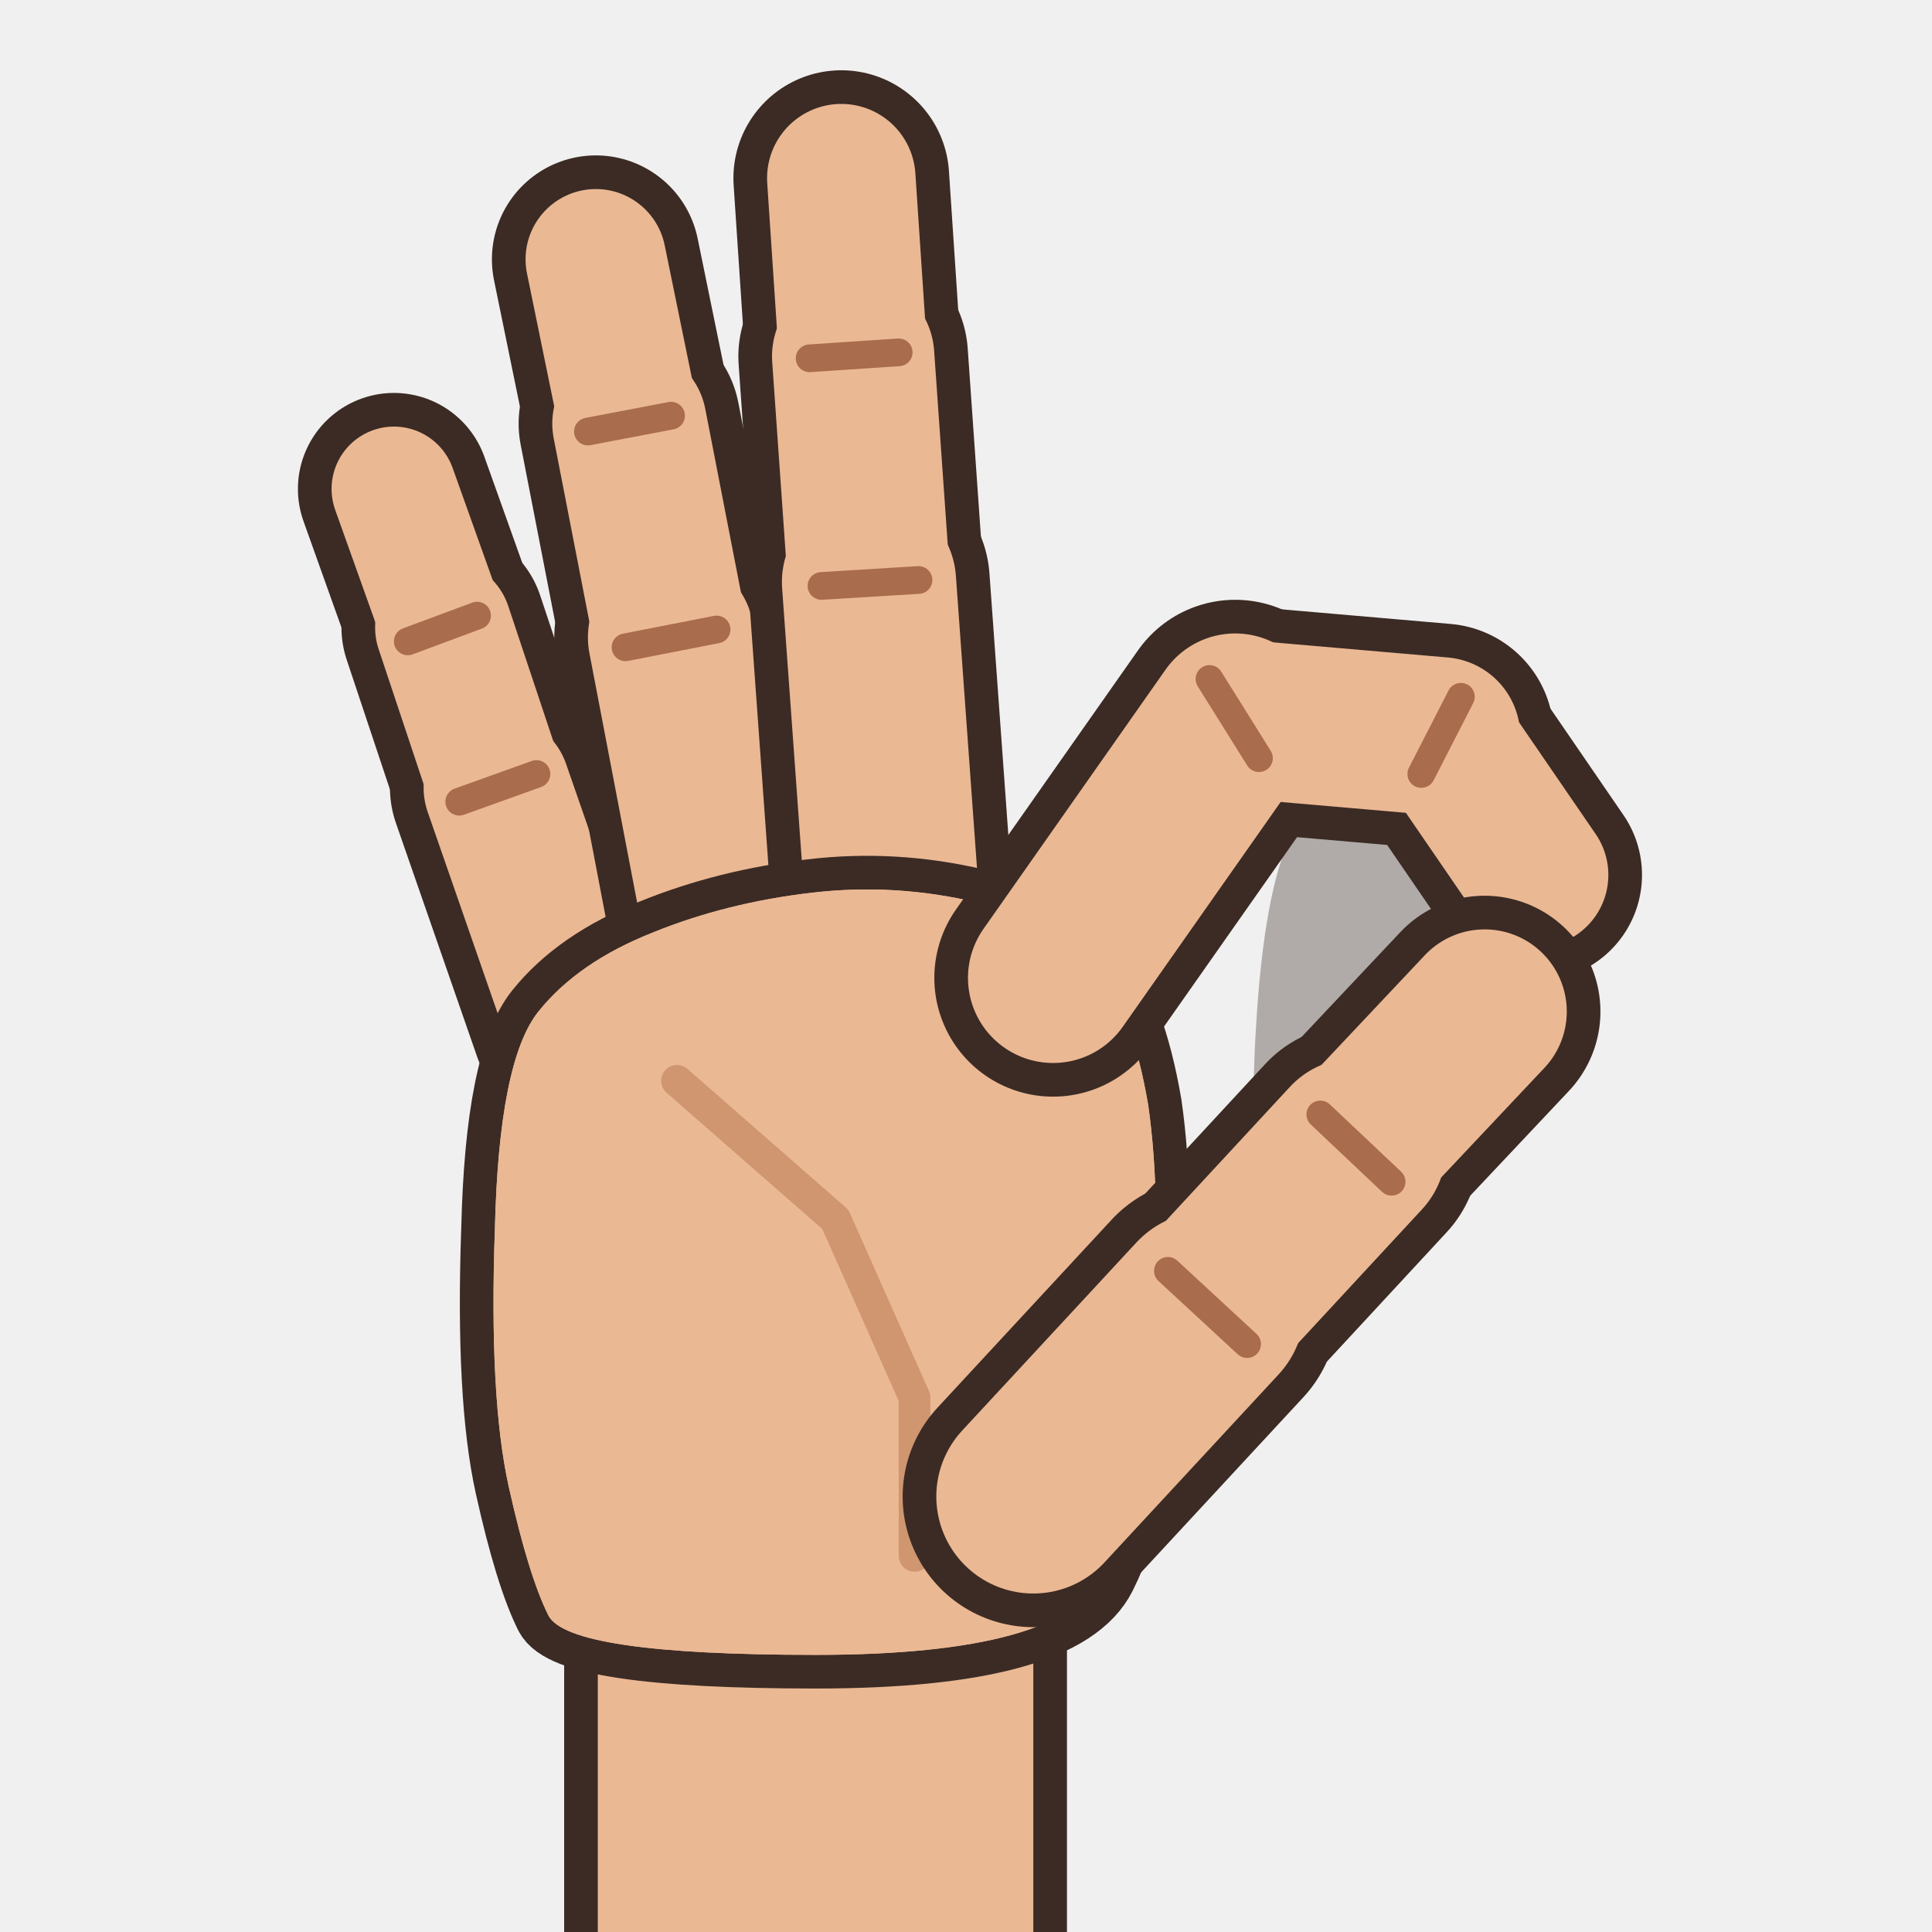
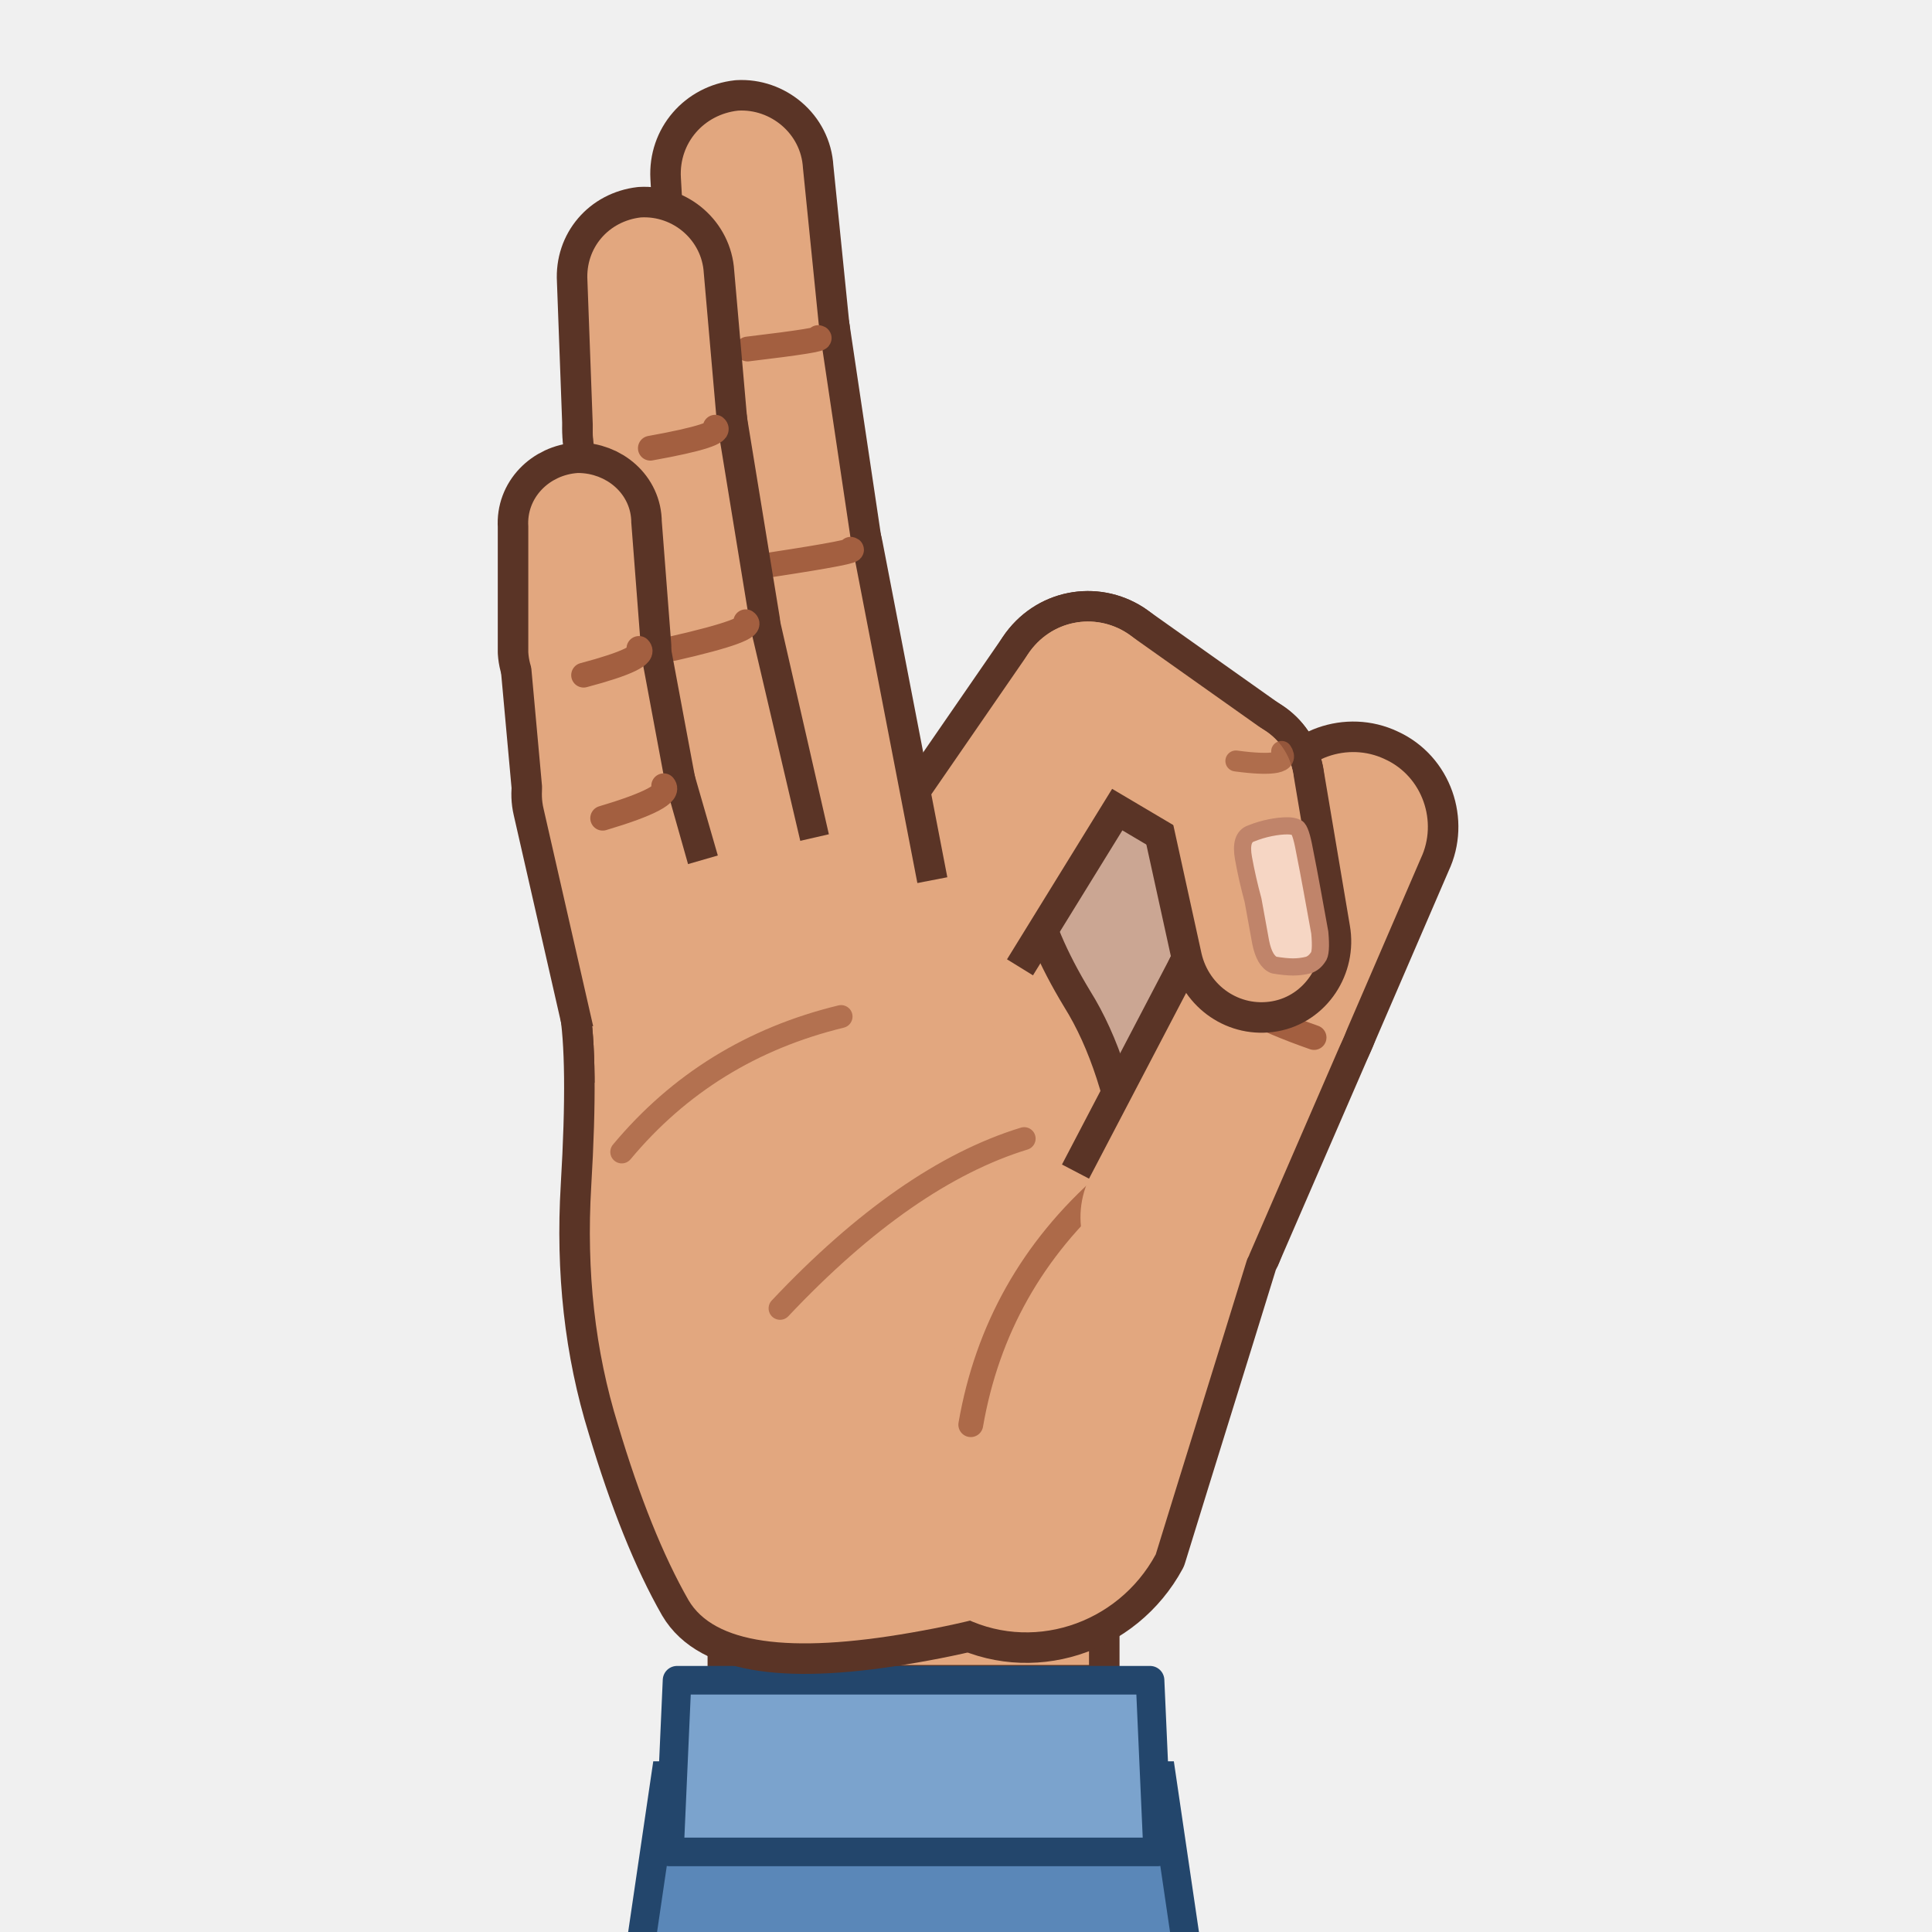
- <svg xmlns="http://www.w3.org/2000/svg" viewBox="-41.2 -84.6 97.6 97.6" role="img" aria-label="Configuração de mão de café">
+ <svg xmlns="http://www.w3.org/2000/svg" viewBox="-47.9 -84.1 101.3 101.3" role="img" aria-label="Configuração de mão de café">
  <defs>
    <marker id="cafe-mao-tip" viewBox="0 0 10 10" refX="6" refY="5" markerWidth="3.6" markerHeight="3.6" orient="auto-start-reverse">
      <path d="M0 0L10 5L0 10Z" fill="#f26b2d" />
    </marker>
-     <path id="cafe-mao-h0-palm" d="M-13.5 -3Q-12.5 -1 0 -1Q12.5 -1 14.5 -5Q16.5 -9 17 -16.5Q17.5 -24 16.8 -28.8Q16 -33.5 14.2 -35.8Q12.5 -38 8.2 -39Q4 -40 -0.2 -39.5Q-4.5 -39 -8.2 -37.5Q-12 -36 -14 -33.5Q-16 -31 -16.2 -22.5Q-16.5 -14 -15.5 -9.5Q-14.5 -5 -13.5 -3Z" />
-     <path id="cafe-mao-h0-crease" d="M-7 -30L1 -23L5 -14L5 -6" />
-     <path id="cafe-mao-h0-pinky-s0" d="M-12 -33L-16.1 -44.8" />
-     <path id="cafe-mao-h0-pinky-s1" d="M-16.1 -44.8L-18.8 -52.9" />
-     <path id="cafe-mao-h0-pinky-s2" d="M-18.8 -52.9L-21.3 -59.9" />
-     <path id="cafe-mao-h0-pinky-c0" d="M-14.1 -45.5L-18 -44.1" />
-     <path id="cafe-mao-h0-pinky-c1" d="M-17.1 -53.5L-20.6 -52.2" />
-     <path id="cafe-mao-h0-ring-s0" d="M-4.2 -36.2L-7.3 -52.4" />
-     <path id="cafe-mao-h0-ring-s1" d="M-7.3 -52.4L-9.4 -63.2" />
-     <path id="cafe-mao-h0-ring-s2" d="M-9.4 -63.2L-11.1 -71.5" />
-     <path id="cafe-mao-h0-ring-c0" d="M-5 -52.8L-9.6 -51.9" />
-     <path id="cafe-mao-h0-ring-c1" d="M-7.3 -63.6L-11.5 -62.8" />
-     <path id="cafe-mao-h0-middle-s0" d="M4 -37.2L2.7 -55.2" />
-     <path id="cafe-mao-h0-middle-s1" d="M2.7 -55.2L1.9 -66.6" />
-     <path id="cafe-mao-h0-middle-s2" d="M1.9 -66.6L1.3 -75.6" />
-     <path id="cafe-mao-h0-middle-c0" d="M5.2 -55.3L0.3 -55" />
-     <path id="cafe-mao-h0-middle-c1" d="M4.2 -66.8L-0.3 -66.5" />
-     <path id="cafe-mao-h0-index-s0" d="M12 -35.2L21.2 -48.3" />
-     <path id="cafe-mao-h0-index-s1" d="M21.2 -48.3L31.6 -47.4" />
-     <path id="cafe-mao-h0-index-s2" d="M31.6 -47.4L36.4 -40.4" />
-     <path id="cafe-mao-h0-index-c0" d="M22.4 -46.3L19.9 -50.3" />
-     <path id="cafe-mao-h0-index-c1" d="M30.6 -45.5L32.6 -49.4" />
-     <path id="cafe-mao-h0-thumb-s0" d="M11 -9L19.8 -18.5" />
-     <path id="cafe-mao-h0-thumb-s1" d="M19.8 -18.5L27.3 -26.6" />
-     <path id="cafe-mao-h0-thumb-s2" d="M27.3 -26.6L33.8 -33.5" />
-     <path id="cafe-mao-h0-thumb-c0" d="M21.8 -16.7L17.8 -20.4" />
-     <path id="cafe-mao-h0-thumb-c1" d="M29.1 -24.9L25.5 -28.3" />
-     <path id="cafe-mao-h0-hole" d="M22.3 -33.5Q23.1 -45 26.8 -44.3Q30.5 -43.7 31.8 -41.1Q33.1 -38.5 31.6 -36.8Q30.2 -35 29 -32.7Q27.7 -30.4 24.6 -26.2Q21.5 -22 22.3 -33.5Z" />
+     <mask id="cafe-mao-h0-root" maskUnits="userSpaceOnUse" x="-500" y="-500" width="1500" height="1500">
+       <rect x="-500" y="-500" width="1500" height="1500" fill="#fff" />
+       <use href="#cafe-mao-h0-pinky-root" fill="#000" visibility="visible" />
+       <use href="#cafe-mao-h0-ring-root" fill="#000" visibility="visible" />
+       <use href="#cafe-mao-h0-middle-root" fill="#000" visibility="visible" />
+       <use href="#cafe-mao-h0-index-root" fill="#000" visibility="visible" />
+     </mask>
+     <mask id="cafe-mao-h0-out" maskUnits="userSpaceOnUse" x="-500" y="-500" width="1500" height="1500">
+       <rect x="-500" y="-500" width="1500" height="1500" fill="#fff" />
+       <use href="#cafe-mao-h0-palm" fill="#000" />
+     </mask>
+     <path id="cafe-mao-h0-palm" d="M-11.8-.2q2 3.4 11.7 1.7q9.8-1.7 10.8-5.2q1-3.4 .9-8.5q-.2-5-.9-10.5q-.8-5.4-2.8-8.6q-2-3.3-2.5-5.9q-.4-2.7-2.2-3.4q-1.8-.7-7.7 .1q-6 .7-8.4 1.8q-2.5 1-3.5 2.7q-1.1 1.7-.6 4.6q.5 2.8 .1 9.5q-.4 6.7 1.4 12.5q1.7 5.7 3.7 9.2z" />
+     <path id="cafe-mao-h0-lines" d="M-15.3-23.7q4.5-5.4 11.5-7.1m9.6 6.4q-6.2 1.9-12.8 8.9" />
+     <path id="cafe-mao-h0-thenar" d="M12.7-2.6c1.6-5.2 3.2-10.3 4.8-15.5c1.2-2.3 .4-5.1-1.9-6.3c-2.3-1.2-5.1-.3-6.3 2c-3.3 4.2-6.7 8.5-10.1 12.7c-1.9 3.7-.5 8.3 3.2 10.3c3.7 2 8.3 .5 10.3-3.2z" />
+     <path id="cafe-mao-h0-web" d="M6-6.1l7.4-14.2l-1.5-.8l-1.6-1.1l-1.5-1.5l-1.5-1.8l-1.5-2.1l-1.5-2.5l-1.4-2.8l-1.4-3.1z" />
+     <path id="cafe-mao-h0-thenar-inner" d="M10.1-22q-5.8 5.1-7.1 12.6" />
+     <path id="cafe-mao-h0-pinky-s1" d="M-13-42.9l-1.4-7.5c-.2-1.6-1.7-2.7-3.2-2.5c-1.6 .2-2.8 1.6-2.5 3.2l.7 7.7c.2 1.7 1.8 3 3.6 2.7c1.7-.2 3-1.8 2.8-3.6z" />
+     <path id="cafe-mao-h0-pinky-s2" d="M-14.3-50.2l-.5-6.5c0-1.5-1.3-2.6-2.8-2.6c-1.5 .1-2.7 1.3-2.6 2.8l0 6.6c.1 1.6 1.4 2.8 3 2.8c1.7-.1 2.9-1.4 2.9-3.1z" />
+     <path id="cafe-mao-h0-pinky-i0" d="M-11.8-38.8l-1.3-4.5c-.5-1.7-2.2-2.7-4-2.3c-1.7 .5-2.7 2.2-2.3 3.9l2.6 11.4" />
+     <path id="cafe-mao-h0-pinky-root" d="M-10-32l-3.3-11.2c-.4-1.7-2.1-2.7-3.7-2.2c-1.7 .4-2.7 2.1-2.2 3.7l2.6 11.4z" />
+     <path id="cafe-mao-h0-pinky-f0" d="M-9.9-32l-3.2-11.3c-.5-1.7-2.2-2.7-4-2.3c-1.7 .5-2.7 2.2-2.3 3.9l2.6 11.4c.5 1.9 2.5 3.1 4.4 2.6c1.9-.5 3-2.4 2.5-4.3z" />
+     <path id="cafe-mao-h0-pinky-ka" d="M-16.8-30.3l.9 1.6l1.6 1l1.9 0l1.6-.9l.9-1.6l0-1.8" />
+     <path id="cafe-mao-h0-pinky-c0" d="M-13.1-42.9q.5 .6-3.2 1.7" />
+     <path id="cafe-mao-h0-pinky-c1" d="M-14.4-50.1q.5 .5-2.9 1.4" />
+     <path id="cafe-mao-h0-ring-s1" d="M-8.6-51.5l-1.7-10.4c-.2-1.8-1.9-3.1-3.7-2.9c-1.8 .2-3 1.9-2.8 3.7l.9 10.5c.3 2 2.1 3.5 4.1 3.2c2-.2 3.4-2.1 3.2-4.1z" />
+     <path id="cafe-mao-h0-ring-s2" d="M-10.3-61.8l-.7-8c-.1-1.7-1.6-3-3.3-2.9c-1.7 .2-2.9 1.6-2.8 3.3l.3 8.1c.1 1.8 1.7 3.2 3.5 3c1.8-.1 3.1-1.6 3-3.5z" />
+     <path id="cafe-mao-h0-ring-i0" d="M-6-40l-2.7-11.8c-.4-1.9-2.3-3.2-4.3-2.8c-2 .4-3.2 2.4-2.8 4.3l2.2 12.2" />
+     <path id="cafe-mao-h0-ring-root" d="M-5.2-36l-3.6-15.7c-.4-1.9-2.3-3.1-4.2-2.7c-1.9 .4-3.1 2.2-2.7 4.1l3 15.9z" />
+     <path id="cafe-mao-h0-ring-f0" d="M-5-36l-3.7-15.8c-.4-1.9-2.3-3.2-4.3-2.8c-2 .4-3.2 2.4-2.8 4.3l2.9 15.9c.5 2.2 2.6 3.6 4.8 3.1c2.1-.4 3.5-2.5 3.1-4.7z" />
+     <path id="cafe-mao-h0-ring-ka" d="M-12.9-34.4l1 1.9l1.7 1.1l2.1 .1l1.8-.9l1.2-1.7l.1-2.1" />
+     <path id="cafe-mao-h0-ring-c0" d="M-8.8-51.5q.6 .4-3.8 1.4" />
+     <path id="cafe-mao-h0-ring-c1" d="M-10.4-61.7q.5 .4-3.4 1.1" />
+     <path id="cafe-mao-h0-middle-s1" d="M-3.2-55.2l-1.7-11.4c-.2-1.9-1.9-3.2-3.8-3c-1.9 .2-3.2 1.9-3 3.8l.9 11.4c.3 2.1 2.2 3.6 4.3 3.4c2.1-.2 3.6-2.1 3.3-4.2z" />
+     <path id="cafe-mao-h0-middle-s2" d="M-4.9-66.4l-.9-8.9c-.1-1.8-1.7-3.1-3.4-3c-1.8 .2-3.1 1.7-3 3.5l.5 8.9c.1 1.9 1.8 3.3 3.7 3.2c1.9-.2 3.3-1.8 3.1-3.7z" />
+     <path id="cafe-mao-h0-middle-i0" d="M.2-37.8l-3.4-17.6c-.4-2.1-2.3-3.5-4.4-3.2c-2.1 .4-3.5 2.4-3.1 4.4l2.1 14.6" />
+     <path id="cafe-mao-h0-middle-root" d="M.1-37.8l-3.5-17.6c-.3-2-2.2-3.4-4.2-3c-2 .3-3.3 2.2-3 4.2l2.7 17.8z" />
+     <path id="cafe-mao-h0-middle-f0" d="M.2-37.8l-3.4-17.6c-.4-2.1-2.3-3.5-4.4-3.2c-2.1 .4-3.5 2.4-3.1 4.4l2.6 17.8c.4 2.3 2.6 3.9 4.9 3.5c2.3-.4 3.8-2.6 3.4-4.9z" />
+     <path id="cafe-mao-h0-middle-ka" d="M-8.1-36.4l.9 2l1.8 1.3l2.2 .2l2-1l1.2-1.7l.2-2.2" />
+     <path id="cafe-mao-h0-middle-c0" d="M-3.3-55.3q.5 .1-4.1 .8" />
+     <path id="cafe-mao-h0-middle-c1" d="M-5-66.4q.5 .1-3.7 .6" />
+     <path id="cafe-mao-h0-index-s1" d="M7.1-44.7l7.6 4.5c1.6 1 3.7 .6 4.7-1c1-1.5 .6-3.6-1-4.6l-7.2-5.1c-1.7-1.1-4-.7-5.2 1.1c-1.1 1.7-.6 4 1.1 5.1z" />
+     <path id="cafe-mao-h0-index-s2" d="M13.3-42.3l1.8 8.2c.4 1.7 2 2.8 3.7 2.5c1.7-.3 2.8-2 2.5-3.7l-1.4-8.3c-.4-1.9-2.1-3-4-2.7c-1.8 .4-3 2.1-2.6 4z" />
+     <path id="cafe-mao-h0-index-i0" d="M4.9-33.8l7.4-12c1.1-1.7 .6-4-1.1-5.1c-1.7-1.1-4-.7-5.2 1.1l-8 11.6" />
+     <path id="cafe-mao-h0-index-root" d="M4.8-33.8l7.4-12c1.1-1.7 .6-3.9-1.1-5c-1.6-1.1-3.8-.6-4.9 1l-8 11.6z" />
+     <path id="cafe-mao-h0-index-f0" d="M4.9-33.8l7.4-12c1.1-1.7 .6-4-1.1-5.1c-1.7-1.1-4-.7-5.2 1.1l-8 11.6c-1.2 1.9-.7 4.4 1.2 5.6c1.9 1.3 4.5 .7 5.7-1.2z" />
+     <path id="cafe-mao-h0-index-ka" d="M-2-38.2l-.6 2l.4 2.1l1.4 1.5l2.1 .7l2-.4l1.6-1.5" />
+     <path id="cafe-mao-h0-index-w1" d="M19.3-44.7q.6 .9-2.4 .5" />
+     <path id="cafe-mao-h0-index-nail" d="M20.1-40.7q.2 .1 .4 1.2q.2 1 .4 2.1q.2 1.1 .4 2.2q.1 1.1-.1 1.3q-.2 .3-.5 .4q-.4 .1-.8 .1q-.4 0-1-.1q-.5-.2-.7-1.2q-.2-1.1-.4-2.2q-.3-1.1-.5-2.2q-.2-1.1 .4-1.3q.5-.2 1-.3q.5-.1 .9-.1q.3 0 .5 .1z" />
+     <path id="cafe-mao-h0-thumb-s1" d="M17.6-18.3l4.9-11.3c1-2.1 .1-4.6-2-5.6c-2.1-1-4.6-.1-5.6 2l-5.7 10.9c-1.1 2.4-.1 5.1 2.2 6.2c2.4 1.1 5.1 .1 6.2-2.2z" />
+     <path id="cafe-mao-h0-thumb-s2" d="M22.5-29.6l4.1-9.5c.9-1.9 .1-4.3-1.9-5.2c-1.9-.9-4.3-.1-5.2 1.9l-4.6 9.2c-1 2.1-.1 4.6 2 5.6c2.1 1 4.7 .1 5.6-2z" />
+     <path id="cafe-mao-h0-thumb-i1" d="M17.6-18.3l4.9-11.3c1-2.1 .1-4.6-2-5.6c-2.1-1-4.6-.1-5.6 2l-5.7 10.9" />
+     <path id="cafe-mao-h0-thumb-c1" d="M21-29.7q-4.3-1.5-6-3.2" />
+     <path id="cafe-mao-h0-hole" d="M4.7-34.7q.1-1.4 3-5.7q2.9-4.3 5.3-1.9q2.5 2.5 2.3 4.4q-.2 1.9 2.3 .3q2.5-1.6 .7 1q-1.8 2.7-3.2 7.8q-1.5 5.2-2.2 5.6q-.7 .3-1.4-.2q-.7-.6-1.3-1.2q-.7-.7-1.3-1.6q-.6-.8-1.2-1.8q-.6-.9-1.2-2q-.6-1-1.3-2.2q-.6-1.2-.5-2.5z" />
  </defs>
-   <path d="M0 -2V97.6" stroke="#3b2b24" stroke-width="25.4" stroke-linecap="round" />
-   <path d="M0 -2V97.6" stroke="#ebb894" stroke-width="22" stroke-linecap="round" />
+   <path d="M-13.0 9L-14.5 19.2H14.5L13.0 9Z" fill="#5a87b8" stroke="#23466c" stroke-width="1.5" />
+   <path d="M-10.0 4V-2H10.0V4Z" fill="#e2a77f" stroke="#5a3426" stroke-width="1.6" stroke-linejoin="round" />
+   <path d="M-12.4 4H12.4L12.8 13H-12.8Z" fill="#7ba3cd" stroke="#23466c" stroke-width="1.5" stroke-linejoin="round" />
  <g fill="none" stroke-linecap="round" stroke-linejoin="round">
-     <use href="#cafe-mao-h0-pinky-s0" stroke="#3b2b24" stroke-width="10.8" visibility="visible" />
-     <use href="#cafe-mao-h0-pinky-s1" stroke="#3b2b24" stroke-width="10.3" visibility="visible" />
-     <use href="#cafe-mao-h0-pinky-s2" stroke="#3b2b24" stroke-width="9.7" visibility="visible" />
-     <use href="#cafe-mao-h0-pinky-s0" stroke="#ebb894" stroke-width="7.4" visibility="visible" />
-     <use href="#cafe-mao-h0-pinky-s1" stroke="#ebb894" stroke-width="6.9" visibility="visible" />
-     <use href="#cafe-mao-h0-pinky-s2" stroke="#ebb894" stroke-width="6.3" visibility="visible" />
-     <use href="#cafe-mao-h0-pinky-c0" stroke="#a96c4c" stroke-width="1.4" visibility="visible" />
-     <use href="#cafe-mao-h0-pinky-c1" stroke="#a96c4c" stroke-width="1.4" visibility="visible" />
-     <use href="#cafe-mao-h0-ring-s0" stroke="#3b2b24" stroke-width="11.8" visibility="visible" />
-     <use href="#cafe-mao-h0-ring-s1" stroke="#3b2b24" stroke-width="11.2" visibility="visible" />
-     <use href="#cafe-mao-h0-ring-s2" stroke="#3b2b24" stroke-width="10.5" visibility="visible" />
-     <use href="#cafe-mao-h0-ring-s0" stroke="#ebb894" stroke-width="8.4" visibility="visible" />
-     <use href="#cafe-mao-h0-ring-s1" stroke="#ebb894" stroke-width="7.8" visibility="visible" />
-     <use href="#cafe-mao-h0-ring-s2" stroke="#ebb894" stroke-width="7.1" visibility="visible" />
-     <use href="#cafe-mao-h0-ring-c0" stroke="#a96c4c" stroke-width="1.4" visibility="visible" />
-     <use href="#cafe-mao-h0-ring-c1" stroke="#a96c4c" stroke-width="1.4" visibility="visible" />
-     <use href="#cafe-mao-h0-middle-s0" stroke="#3b2b24" stroke-width="12.2" visibility="visible" />
-     <use href="#cafe-mao-h0-middle-s1" stroke="#3b2b24" stroke-width="11.6" visibility="visible" />
-     <use href="#cafe-mao-h0-middle-s2" stroke="#3b2b24" stroke-width="10.9" visibility="visible" />
-     <use href="#cafe-mao-h0-middle-s0" stroke="#ebb894" stroke-width="8.8" visibility="visible" />
-     <use href="#cafe-mao-h0-middle-s1" stroke="#ebb894" stroke-width="8.2" visibility="visible" />
-     <use href="#cafe-mao-h0-middle-s2" stroke="#ebb894" stroke-width="7.5" visibility="visible" />
-     <use href="#cafe-mao-h0-middle-c0" stroke="#a96c4c" stroke-width="1.4" visibility="visible" />
-     <use href="#cafe-mao-h0-middle-c1" stroke="#a96c4c" stroke-width="1.4" visibility="visible" />
-     <use href="#cafe-mao-h0-palm" fill="#ebb894" stroke="#3b2b24" stroke-width="3.4" paint-order="stroke" />
-     <use href="#cafe-mao-h0-palm" fill="#ebb894" />
-     <use href="#cafe-mao-h0-crease" stroke="#cf9670" stroke-width="1.6" visibility="visible" />
-     <use href="#cafe-mao-h0-hole" fill="#3b2b24" fill-opacity=".35" />
-     <use href="#cafe-mao-h0-index-s0" stroke="#3b2b24" stroke-width="12" visibility="visible" />
-     <use href="#cafe-mao-h0-index-s1" stroke="#3b2b24" stroke-width="11.4" visibility="visible" />
-     <use href="#cafe-mao-h0-index-s2" stroke="#3b2b24" stroke-width="10.7" visibility="visible" />
-     <use href="#cafe-mao-h0-index-s0" stroke="#ebb894" stroke-width="8.6" visibility="visible" />
-     <use href="#cafe-mao-h0-index-s1" stroke="#ebb894" stroke-width="8" visibility="visible" />
-     <use href="#cafe-mao-h0-index-s2" stroke="#ebb894" stroke-width="7.3" visibility="visible" />
-     <use href="#cafe-mao-h0-index-c0" stroke="#a96c4c" stroke-width="1.4" visibility="visible" />
-     <use href="#cafe-mao-h0-index-c1" stroke="#a96c4c" stroke-width="1.4" visibility="visible" />
-     <use href="#cafe-mao-h0-thumb-s0" stroke="#3b2b24" stroke-width="13.2" visibility="visible" />
-     <use href="#cafe-mao-h0-thumb-s1" stroke="#3b2b24" stroke-width="12.5" visibility="visible" />
-     <use href="#cafe-mao-h0-thumb-s2" stroke="#3b2b24" stroke-width="11.7" visibility="visible" />
-     <use href="#cafe-mao-h0-thumb-s0" stroke="#ebb894" stroke-width="9.8" visibility="visible" />
-     <use href="#cafe-mao-h0-thumb-s1" stroke="#ebb894" stroke-width="9.1" visibility="visible" />
-     <use href="#cafe-mao-h0-thumb-s2" stroke="#ebb894" stroke-width="8.3" visibility="visible" />
-     <use href="#cafe-mao-h0-thumb-c0" stroke="#a96c4c" stroke-width="1.4" visibility="visible" />
-     <use href="#cafe-mao-h0-thumb-c1" stroke="#a96c4c" stroke-width="1.4" visibility="visible" />
+     <use href="#cafe-mao-h0-web" stroke="#5a3426" stroke-width="3.2" visibility="visible" />
+     <use href="#cafe-mao-h0-thenar" stroke="#5a3426" stroke-width="3.2" visibility="visible" />
+     <use href="#cafe-mao-h0-hole" fill="#ad6a48" fill-opacity=".55" visibility="visible" />
+     <use href="#cafe-mao-h0-palm" fill="none" stroke="#5a3426" stroke-width="3.2" mask="url(#cafe-mao-h0-root)" />
+     <use href="#cafe-mao-h0-palm" fill="#e2a77f" />
+     <use href="#cafe-mao-h0-web" fill="#e2a77f" visibility="visible" />
+     <use href="#cafe-mao-h0-lines" stroke="#a35f40" stroke-width="1.2" opacity=".75" visibility="visible" />
+     <use href="#cafe-mao-h0-thenar" fill="#e2a77f" visibility="visible" />
+     <use href="#cafe-mao-h0-thenar-inner" stroke="#a35f40" stroke-width="1.3" opacity=".85" visibility="visible" />
+     <use href="#cafe-mao-h0-thumb-i1" stroke="#5a3426" stroke-width="3.2" stroke-linecap="butt" visibility="visible" />
+     <use href="#cafe-mao-h0-thumb-s2" stroke="#5a3426" stroke-width="3.2" visibility="visible" />
+     <use href="#cafe-mao-h0-thumb-s1" fill="#e2a77f" visibility="visible" />
+     <use href="#cafe-mao-h0-thumb-s2" fill="#e2a77f" visibility="visible" />
+     <use href="#cafe-mao-h0-thumb-c1" stroke="#a35f40" stroke-width="1.3" visibility="visible" />
+     <use href="#cafe-mao-h0-index-i0" stroke="#5a3426" stroke-width="3.2" stroke-linecap="butt" visibility="visible" />
+     <use href="#cafe-mao-h0-index-ka" stroke="#5a3426" stroke-width="3.2" stroke-linecap="butt" mask="url(#cafe-mao-h0-out)" visibility="visible" />
+     <use href="#cafe-mao-h0-index-s1" stroke="#5a3426" stroke-width="3.2" visibility="visible" />
+     <use href="#cafe-mao-h0-index-s2" stroke="#5a3426" stroke-width="3.2" visibility="visible" />
+     <use href="#cafe-mao-h0-index-f0" fill="#e2a77f" visibility="visible" />
+     <use href="#cafe-mao-h0-index-s1" fill="#e2a77f" visibility="visible" />
+     <use href="#cafe-mao-h0-index-s2" fill="#e2a77f" visibility="visible" />
+     <use href="#cafe-mao-h0-index-w1" stroke="#a35f40" stroke-width="1.1" opacity=".8" visibility="visible" />
+     <use href="#cafe-mao-h0-index-nail" fill="#f6d6c4" stroke="#c0846a" stroke-width=".9" visibility="visible" />
+     <use href="#cafe-mao-h0-middle-i0" stroke="#5a3426" stroke-width="3.2" stroke-linecap="butt" visibility="visible" />
+     <use href="#cafe-mao-h0-middle-ka" stroke="#5a3426" stroke-width="3.2" stroke-linecap="butt" mask="url(#cafe-mao-h0-out)" visibility="visible" />
+     <use href="#cafe-mao-h0-middle-s1" stroke="#5a3426" stroke-width="3.2" visibility="visible" />
+     <use href="#cafe-mao-h0-middle-s2" stroke="#5a3426" stroke-width="3.2" visibility="visible" />
+     <use href="#cafe-mao-h0-middle-f0" fill="#e2a77f" visibility="visible" />
+     <use href="#cafe-mao-h0-middle-s1" fill="#e2a77f" visibility="visible" />
+     <use href="#cafe-mao-h0-middle-s2" fill="#e2a77f" visibility="visible" />
+     <use href="#cafe-mao-h0-middle-c0" stroke="#a35f40" stroke-width="1.3" visibility="visible" />
+     <use href="#cafe-mao-h0-middle-c1" stroke="#a35f40" stroke-width="1.3" visibility="visible" />
+     <use href="#cafe-mao-h0-ring-i0" stroke="#5a3426" stroke-width="3.2" stroke-linecap="butt" visibility="visible" />
+     <use href="#cafe-mao-h0-ring-ka" stroke="#5a3426" stroke-width="3.2" stroke-linecap="butt" mask="url(#cafe-mao-h0-out)" visibility="visible" />
+     <use href="#cafe-mao-h0-ring-s1" stroke="#5a3426" stroke-width="3.2" visibility="visible" />
+     <use href="#cafe-mao-h0-ring-s2" stroke="#5a3426" stroke-width="3.2" visibility="visible" />
+     <use href="#cafe-mao-h0-ring-f0" fill="#e2a77f" visibility="visible" />
+     <use href="#cafe-mao-h0-ring-s1" fill="#e2a77f" visibility="visible" />
+     <use href="#cafe-mao-h0-ring-s2" fill="#e2a77f" visibility="visible" />
+     <use href="#cafe-mao-h0-ring-c0" stroke="#a35f40" stroke-width="1.3" visibility="visible" />
+     <use href="#cafe-mao-h0-ring-c1" stroke="#a35f40" stroke-width="1.3" visibility="visible" />
+     <use href="#cafe-mao-h0-pinky-i0" stroke="#5a3426" stroke-width="3.2" stroke-linecap="butt" visibility="visible" />
+     <use href="#cafe-mao-h0-pinky-ka" stroke="#5a3426" stroke-width="3.2" stroke-linecap="butt" mask="url(#cafe-mao-h0-out)" visibility="visible" />
+     <use href="#cafe-mao-h0-pinky-s1" stroke="#5a3426" stroke-width="3.2" visibility="visible" />
+     <use href="#cafe-mao-h0-pinky-s2" stroke="#5a3426" stroke-width="3.2" visibility="visible" />
+     <use href="#cafe-mao-h0-pinky-f0" fill="#e2a77f" visibility="visible" />
+     <use href="#cafe-mao-h0-pinky-s1" fill="#e2a77f" visibility="visible" />
+     <use href="#cafe-mao-h0-pinky-s2" fill="#e2a77f" visibility="visible" />
+     <use href="#cafe-mao-h0-pinky-c0" stroke="#a35f40" stroke-width="1.3" visibility="visible" />
+     <use href="#cafe-mao-h0-pinky-c1" stroke="#a35f40" stroke-width="1.3" visibility="visible" />
  </g>
  <g opacity=".95" />
</svg>
